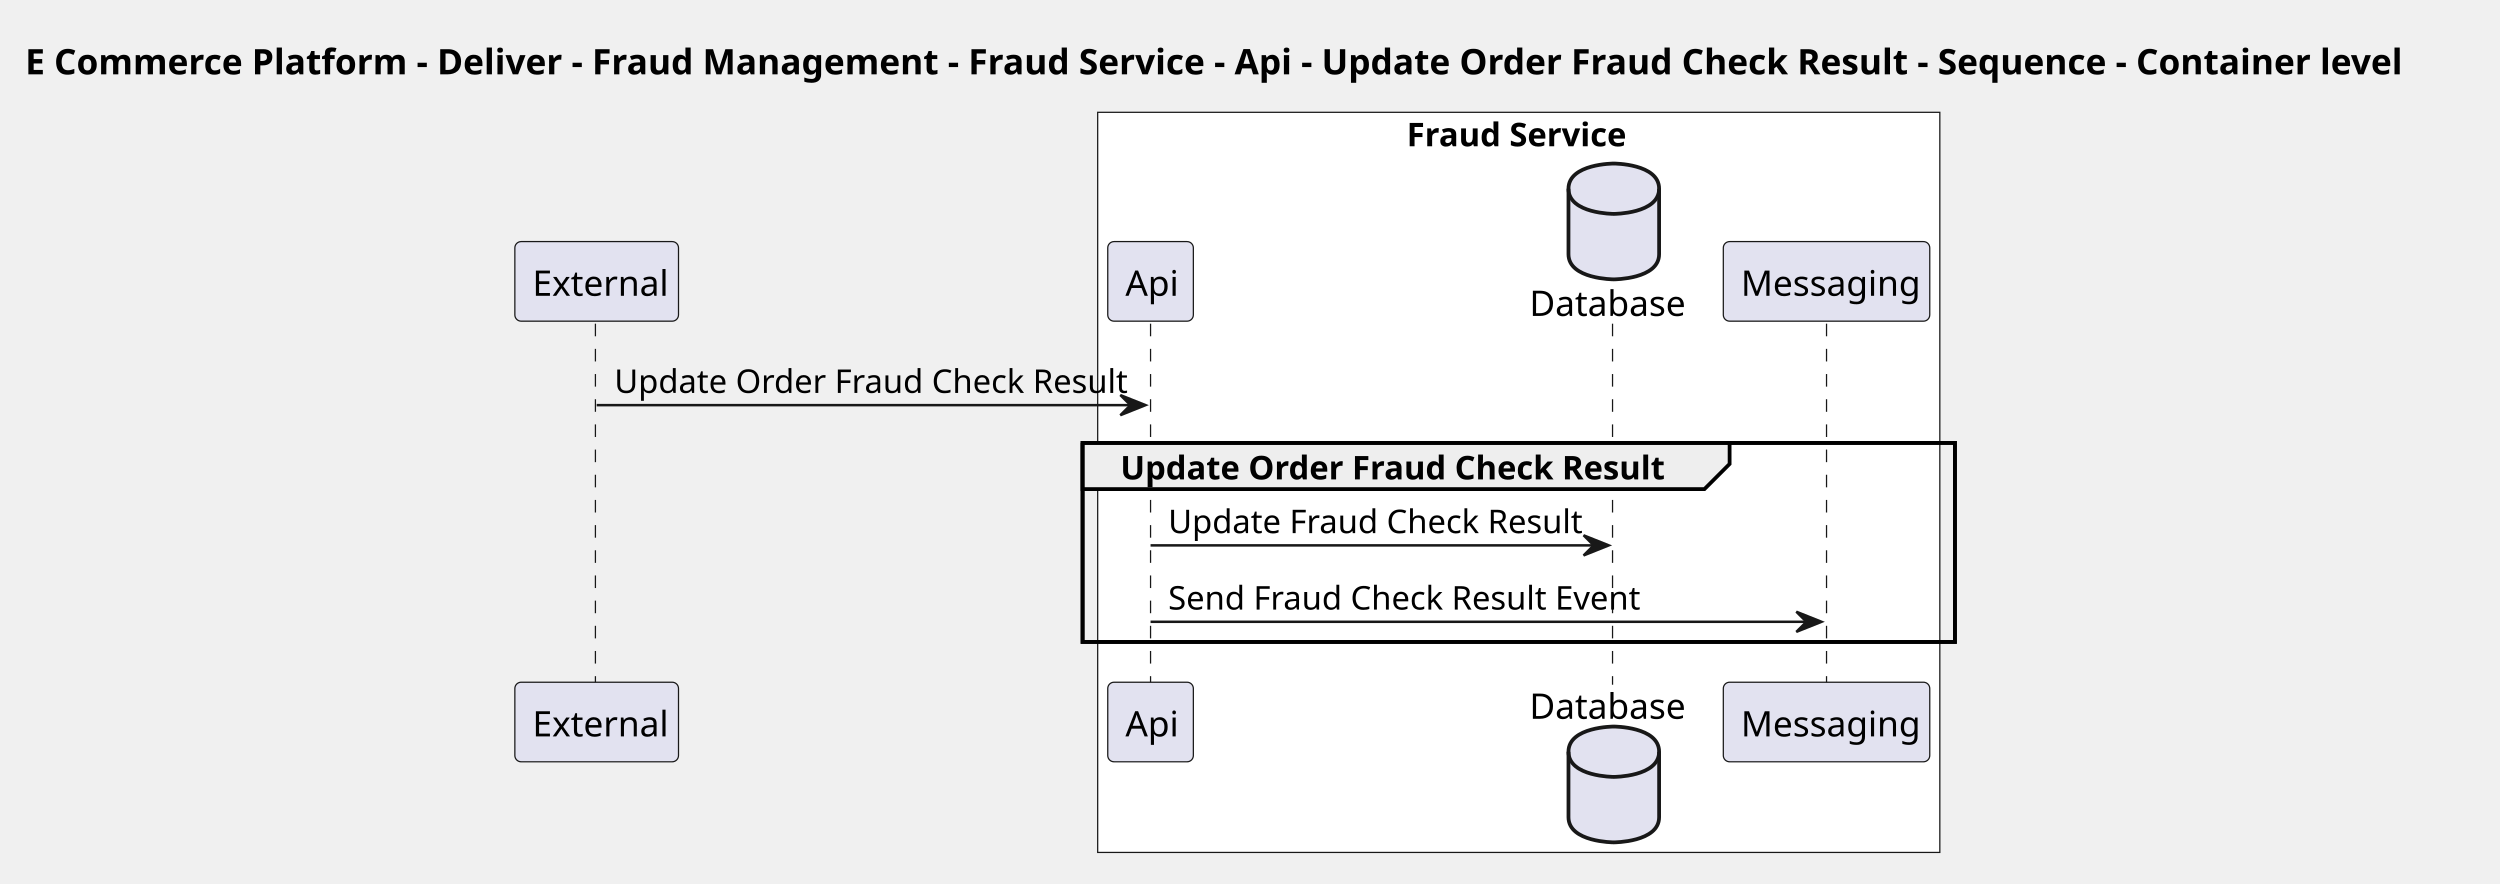
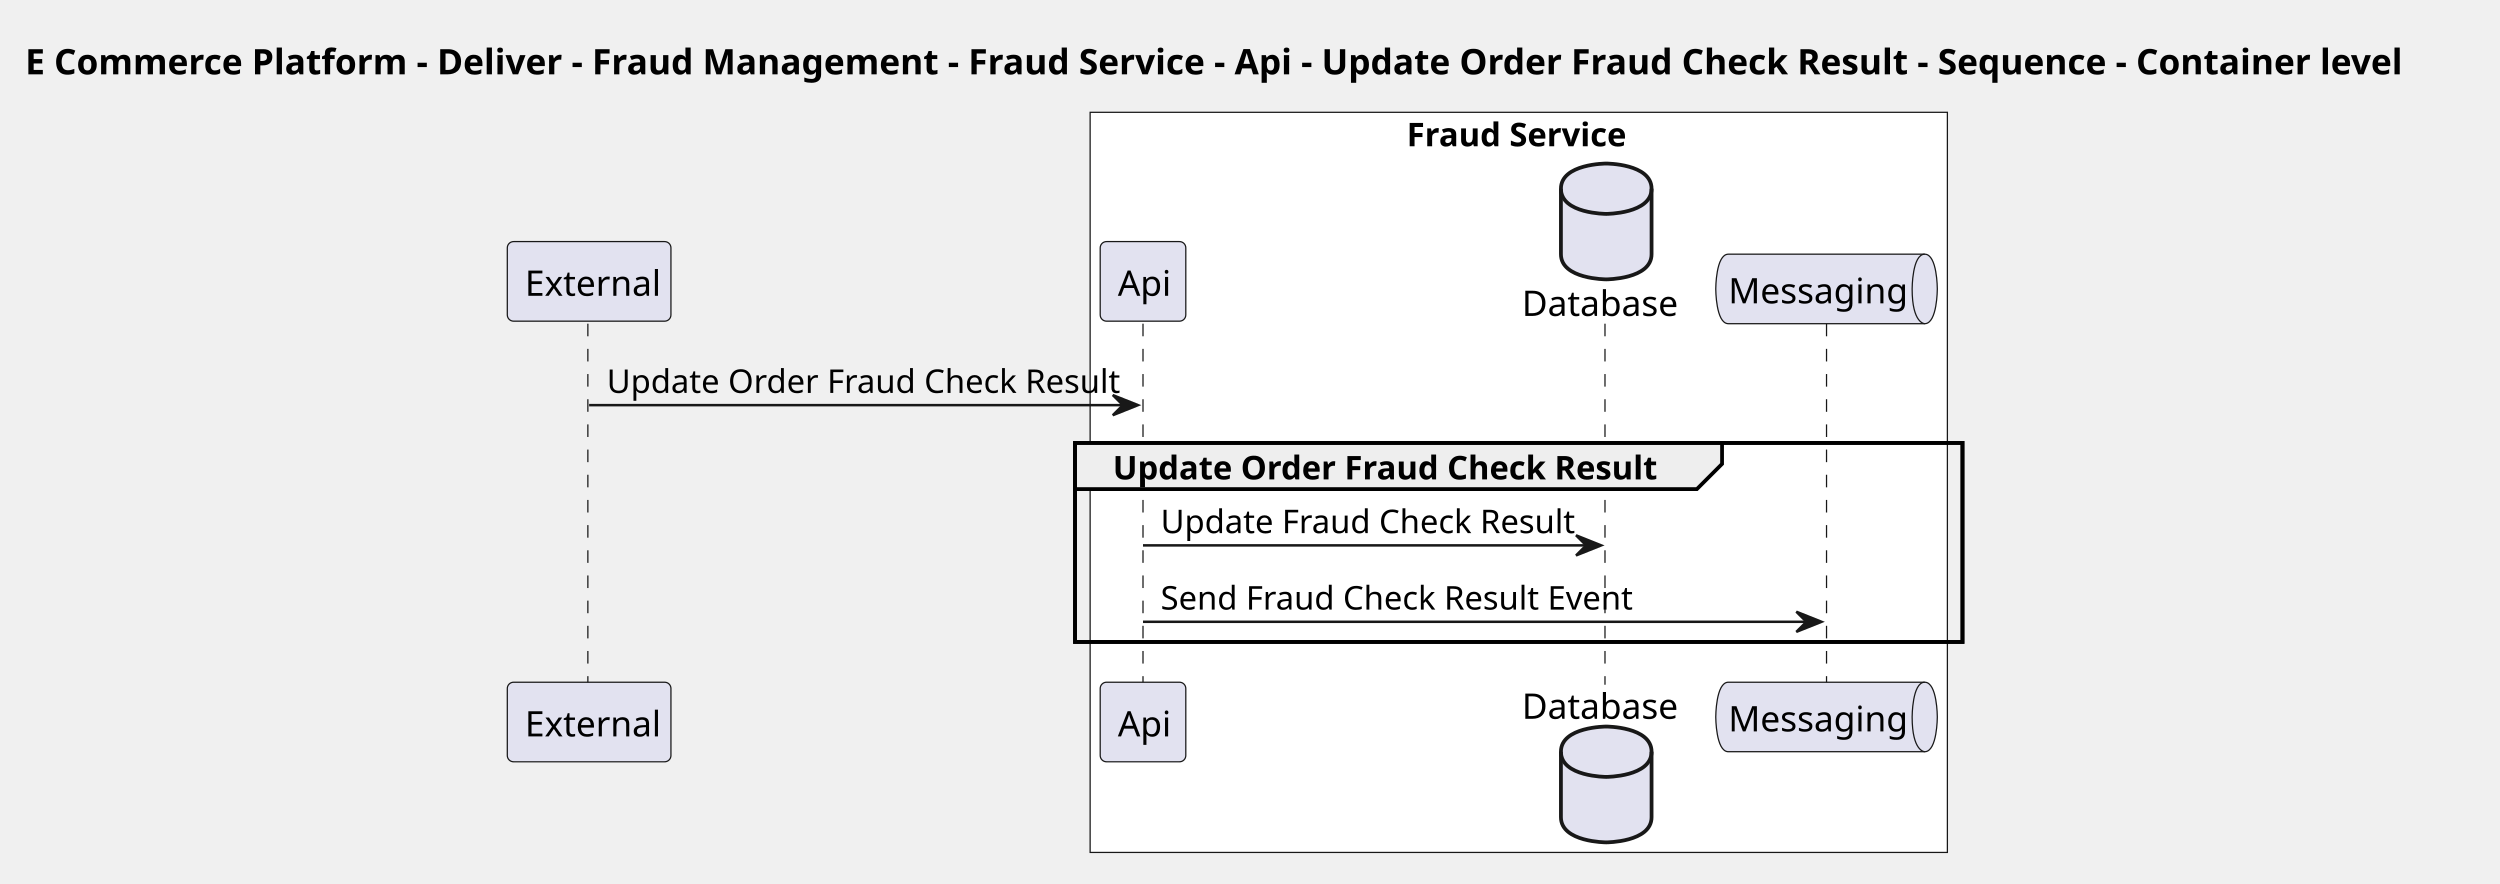
<svg xmlns="http://www.w3.org/2000/svg" contentStyleType="text/css" height="351px" preserveAspectRatio="none" style="width:993px;height:351px;background:#FFFFFF;" version="1.1" viewBox="0 0 993 351" width="993px" zoomAndPan="magnify">
  <defs />
  <g>
    <text fill="#000000" font-family="sans-serif" font-size="14" font-weight="bold" lengthAdjust="spacing" textLength="965" x="10" y="29.533">E Commerce Platform - Deliver - Fraud Management - Fraud Service - Api - Update Order Fraud Check Result - Sequence - Container level</text>
-     <rect fill="#FFFFFF" height="293.977" style="stroke:#181818;stroke-width:0.5;" width="334.5" x="436" y="44.609" />
+     <rect fill="#FFFFFF" height="293.977" style="stroke:#181818;stroke-width:0.5;" width="340.5" x="433" y="44.609" />
    <text fill="#000000" font-family="sans-serif" font-size="13" font-weight="bold" lengthAdjust="spacing" textLength="89" x="558.75" y="58.105">Fraud Service</text>
-     <rect fill="none" height="79.055" style="stroke:#000000;stroke-width:1.5;" width="346.5" x="430" y="175.922" />
-     <line style="stroke:#181818;stroke-width:0.5;stroke-dasharray:5.0,5.0;" x1="236.5" x2="236.5" y1="128.57" y2="271.977" />
-     <line style="stroke:#181818;stroke-width:0.5;stroke-dasharray:5.0,5.0;" x1="457" x2="457" y1="128.57" y2="271.977" />
-     <line style="stroke:#181818;stroke-width:0.5;stroke-dasharray:5.0,5.0;" x1="640.5" x2="640.5" y1="128.57" y2="271.977" />
+     <rect fill="none" height="79.055" style="stroke:#000000;stroke-width:1.5;" width="352.5" x="427" y="175.922" />
+     <line style="stroke:#181818;stroke-width:0.5;stroke-dasharray:5.0,5.0;" x1="233.5" x2="233.5" y1="128.57" y2="271.977" />
+     <line style="stroke:#181818;stroke-width:0.5;stroke-dasharray:5.0,5.0;" x1="454" x2="454" y1="128.57" y2="271.977" />
+     <line style="stroke:#181818;stroke-width:0.5;stroke-dasharray:5.0,5.0;" x1="637.5" x2="637.5" y1="128.57" y2="271.977" />
    <line style="stroke:#181818;stroke-width:0.5;stroke-dasharray:5.0,5.0;" x1="725.5" x2="725.5" y1="128.57" y2="271.977" />
-     <rect fill="#E2E2F0" height="31.609" rx="2.5" ry="2.5" style="stroke:#181818;stroke-width:0.5;" width="65" x="204.5" y="95.961" />
-     <text fill="#000000" font-family="sans-serif" font-size="14" lengthAdjust="spacing" textLength="51" x="211.5" y="117.494">External</text>
-     <rect fill="#E2E2F0" height="31.609" rx="2.5" ry="2.5" style="stroke:#181818;stroke-width:0.5;" width="65" x="204.5" y="270.977" />
-     <text fill="#000000" font-family="sans-serif" font-size="14" lengthAdjust="spacing" textLength="51" x="211.5" y="292.51">External</text>
-     <rect fill="#E2E2F0" height="31.609" rx="2.5" ry="2.5" style="stroke:#181818;stroke-width:0.5;" width="34" x="440" y="95.961" />
-     <text fill="#000000" font-family="sans-serif" font-size="14" lengthAdjust="spacing" textLength="20" x="447" y="117.494">Api</text>
-     <rect fill="#E2E2F0" height="31.609" rx="2.5" ry="2.5" style="stroke:#181818;stroke-width:0.5;" width="34" x="440" y="270.977" />
-     <text fill="#000000" font-family="sans-serif" font-size="14" lengthAdjust="spacing" textLength="20" x="447" y="292.51">Api</text>
-     <text fill="#000000" font-family="sans-serif" font-size="14" lengthAdjust="spacing" textLength="61" x="607.5" y="125.494">Database</text>
-     <path d="M623,74.961 C623,64.961 641,64.961 641,64.961 C641,64.961 659,64.961 659,74.961 L659,100.961 C659,110.961 641,110.961 641,110.961 C641,110.961 623,110.961 623,100.961 L623,74.961 " fill="#E2E2F0" style="stroke:#181818;stroke-width:1.5;" />
-     <path d="M623,74.961 C623,84.961 641,84.961 641,84.961 C641,84.961 659,84.961 659,74.961 " fill="none" style="stroke:#181818;stroke-width:1.5;" />
-     <text fill="#000000" font-family="sans-serif" font-size="14" lengthAdjust="spacing" textLength="61" x="607.5" y="285.51">Database</text>
-     <path d="M623,298.586 C623,288.586 641,288.586 641,288.586 C641,288.586 659,288.586 659,298.586 L659,324.586 C659,334.586 641,334.586 641,334.586 C641,334.586 623,334.586 623,324.586 L623,298.586 " fill="#E2E2F0" style="stroke:#181818;stroke-width:1.5;" />
-     <path d="M623,298.586 C623,308.586 641,308.586 641,308.586 C641,308.586 659,308.586 659,298.586 " fill="none" style="stroke:#181818;stroke-width:1.5;" />
-     <rect fill="#E2E2F0" height="31.609" rx="2.5" ry="2.5" style="stroke:#181818;stroke-width:0.5;" width="82" x="684.5" y="95.961" />
-     <text fill="#000000" font-family="sans-serif" font-size="14" lengthAdjust="spacing" textLength="68" x="691.5" y="117.494">Messaging</text>
-     <rect fill="#E2E2F0" height="31.609" rx="2.5" ry="2.5" style="stroke:#181818;stroke-width:0.5;" width="82" x="684.5" y="270.977" />
-     <text fill="#000000" font-family="sans-serif" font-size="14" lengthAdjust="spacing" textLength="68" x="691.5" y="292.51">Messaging</text>
-     <polygon fill="#181818" points="445,156.922,455,160.922,445,164.922,449,160.922" style="stroke:#181818;stroke-width:1.0;" />
-     <line style="stroke:#181818;stroke-width:1.0;" x1="237" x2="451" y1="160.922" y2="160.922" />
-     <text fill="#000000" font-family="sans-serif" font-size="13" lengthAdjust="spacing" textLength="196" x="244" y="156.065">Update Order Fraud Check Result</text>
-     <path d="M430,175.922 L687,175.922 L687,184.273 L677,194.273 L430,194.273 L430,175.922 " fill="#EEEEEE" style="stroke:#000000;stroke-width:1.5;" />
-     <rect fill="none" height="79.055" style="stroke:#000000;stroke-width:1.5;" width="346.5" x="430" y="175.922" />
-     <text fill="#000000" font-family="sans-serif" font-size="13" font-weight="bold" lengthAdjust="spacing" textLength="212" x="445" y="190.417">Update Order Fraud Check Result</text>
-     <polygon fill="#181818" points="629,212.625,639,216.625,629,220.625,633,216.625" style="stroke:#181818;stroke-width:1.0;" />
-     <line style="stroke:#181818;stroke-width:1.0;" x1="457" x2="635" y1="216.625" y2="216.625" />
-     <text fill="#000000" font-family="sans-serif" font-size="13" lengthAdjust="spacing" textLength="160" x="464" y="211.769">Update Fraud Check Result</text>
+     <rect fill="#E2E2F0" height="31.609" rx="2.5" ry="2.5" style="stroke:#181818;stroke-width:0.5;" width="65" x="201.5" y="95.961" />
+     <text fill="#000000" font-family="sans-serif" font-size="14" lengthAdjust="spacing" textLength="51" x="208.5" y="117.494">External</text>
+     <rect fill="#E2E2F0" height="31.609" rx="2.5" ry="2.5" style="stroke:#181818;stroke-width:0.5;" width="65" x="201.5" y="270.977" />
+     <text fill="#000000" font-family="sans-serif" font-size="14" lengthAdjust="spacing" textLength="51" x="208.5" y="292.51">External</text>
+     <rect fill="#E2E2F0" height="31.609" rx="2.5" ry="2.5" style="stroke:#181818;stroke-width:0.5;" width="34" x="437" y="95.961" />
+     <text fill="#000000" font-family="sans-serif" font-size="14" lengthAdjust="spacing" textLength="20" x="444" y="117.494">Api</text>
+     <rect fill="#E2E2F0" height="31.609" rx="2.5" ry="2.5" style="stroke:#181818;stroke-width:0.5;" width="34" x="437" y="270.977" />
+     <text fill="#000000" font-family="sans-serif" font-size="14" lengthAdjust="spacing" textLength="20" x="444" y="292.51">Api</text>
+     <text fill="#000000" font-family="sans-serif" font-size="14" lengthAdjust="spacing" textLength="61" x="604.5" y="125.494">Database</text>
+     <path d="M620,74.961 C620,64.961 638,64.961 638,64.961 C638,64.961 656,64.961 656,74.961 L656,100.961 C656,110.961 638,110.961 638,110.961 C638,110.961 620,110.961 620,100.961 L620,74.961 " fill="#E2E2F0" style="stroke:#181818;stroke-width:1.5;" />
+     <path d="M620,74.961 C620,84.961 638,84.961 638,84.961 C638,84.961 656,84.961 656,74.961 " fill="none" style="stroke:#181818;stroke-width:1.5;" />
+     <text fill="#000000" font-family="sans-serif" font-size="14" lengthAdjust="spacing" textLength="61" x="604.5" y="285.51">Database</text>
+     <path d="M620,298.586 C620,288.586 638,288.586 638,288.586 C638,288.586 656,288.586 656,298.586 L656,324.586 C656,334.586 638,334.586 638,334.586 C638,334.586 620,334.586 620,324.586 L620,298.586 " fill="#E2E2F0" style="stroke:#181818;stroke-width:1.5;" />
+     <path d="M620,298.586 C620,308.586 638,308.586 638,308.586 C638,308.586 656,308.586 656,298.586 " fill="none" style="stroke:#181818;stroke-width:1.5;" />
+     <path d="M686.5,100.961 L764.5,100.961 C769.5,100.961 769.5,114.766 769.5,114.766 C769.5,114.766 769.5,128.57 764.5,128.57 L686.5,128.57 C681.5,128.57 681.5,114.766 681.5,114.766 C681.5,114.766 681.5,100.961 686.5,100.961 " fill="#E2E2F0" style="stroke:#181818;stroke-width:0.5;" />
+     <path d="M764.5,100.961 C759.5,100.961 759.5,114.766 759.5,114.766 C759.5,128.57 764.5,128.57 764.5,128.57 " fill="none" style="stroke:#181818;stroke-width:0.5;" />
+     <text fill="#000000" font-family="sans-serif" font-size="14" lengthAdjust="spacing" textLength="68" x="686.5" y="120.494">Messaging</text>
+     <path d="M686.5,270.977 L764.5,270.977 C769.5,270.977 769.5,284.781 769.5,284.781 C769.5,284.781 769.5,298.586 764.5,298.586 L686.5,298.586 C681.5,298.586 681.5,284.781 681.5,284.781 C681.5,284.781 681.5,270.977 686.5,270.977 " fill="#E2E2F0" style="stroke:#181818;stroke-width:0.5;" />
+     <path d="M764.5,270.977 C759.5,270.977 759.5,284.781 759.5,284.781 C759.5,298.586 764.5,298.586 764.5,298.586 " fill="none" style="stroke:#181818;stroke-width:0.5;" />
+     <text fill="#000000" font-family="sans-serif" font-size="14" lengthAdjust="spacing" textLength="68" x="686.5" y="290.51">Messaging</text>
+     <polygon fill="#181818" points="442,156.922,452,160.922,442,164.922,446,160.922" style="stroke:#181818;stroke-width:1.0;" />
+     <line style="stroke:#181818;stroke-width:1.0;" x1="234" x2="448" y1="160.922" y2="160.922" />
+     <text fill="#000000" font-family="sans-serif" font-size="13" lengthAdjust="spacing" textLength="196" x="241" y="156.065">Update Order Fraud Check Result</text>
+     <path d="M427,175.922 L684,175.922 L684,184.273 L674,194.273 L427,194.273 L427,175.922 " fill="#EEEEEE" style="stroke:#000000;stroke-width:1.5;" />
+     <rect fill="none" height="79.055" style="stroke:#000000;stroke-width:1.5;" width="352.5" x="427" y="175.922" />
+     <text fill="#000000" font-family="sans-serif" font-size="13" font-weight="bold" lengthAdjust="spacing" textLength="212" x="442" y="190.417">Update Order Fraud Check Result</text>
+     <polygon fill="#181818" points="626,212.625,636,216.625,626,220.625,630,216.625" style="stroke:#181818;stroke-width:1.0;" />
+     <line style="stroke:#181818;stroke-width:1.0;" x1="454" x2="632" y1="216.625" y2="216.625" />
+     <text fill="#000000" font-family="sans-serif" font-size="13" lengthAdjust="spacing" textLength="160" x="461" y="211.769">Update Fraud Check Result</text>
    <polygon fill="#181818" points="713.5,242.977,723.5,246.977,713.5,250.977,717.5,246.977" style="stroke:#181818;stroke-width:1.0;" />
-     <line style="stroke:#181818;stroke-width:1.0;" x1="457" x2="719.5" y1="246.977" y2="246.977" />
-     <text fill="#000000" font-family="sans-serif" font-size="13" lengthAdjust="spacing" textLength="185" x="464" y="242.12">Send Fraud Check Result Event</text>
+     <line style="stroke:#181818;stroke-width:1.0;" x1="454" x2="719.5" y1="246.977" y2="246.977" />
+     <text fill="#000000" font-family="sans-serif" font-size="13" lengthAdjust="spacing" textLength="185" x="461" y="242.12">Send Fraud Check Result Event</text>
  </g>
</svg>
